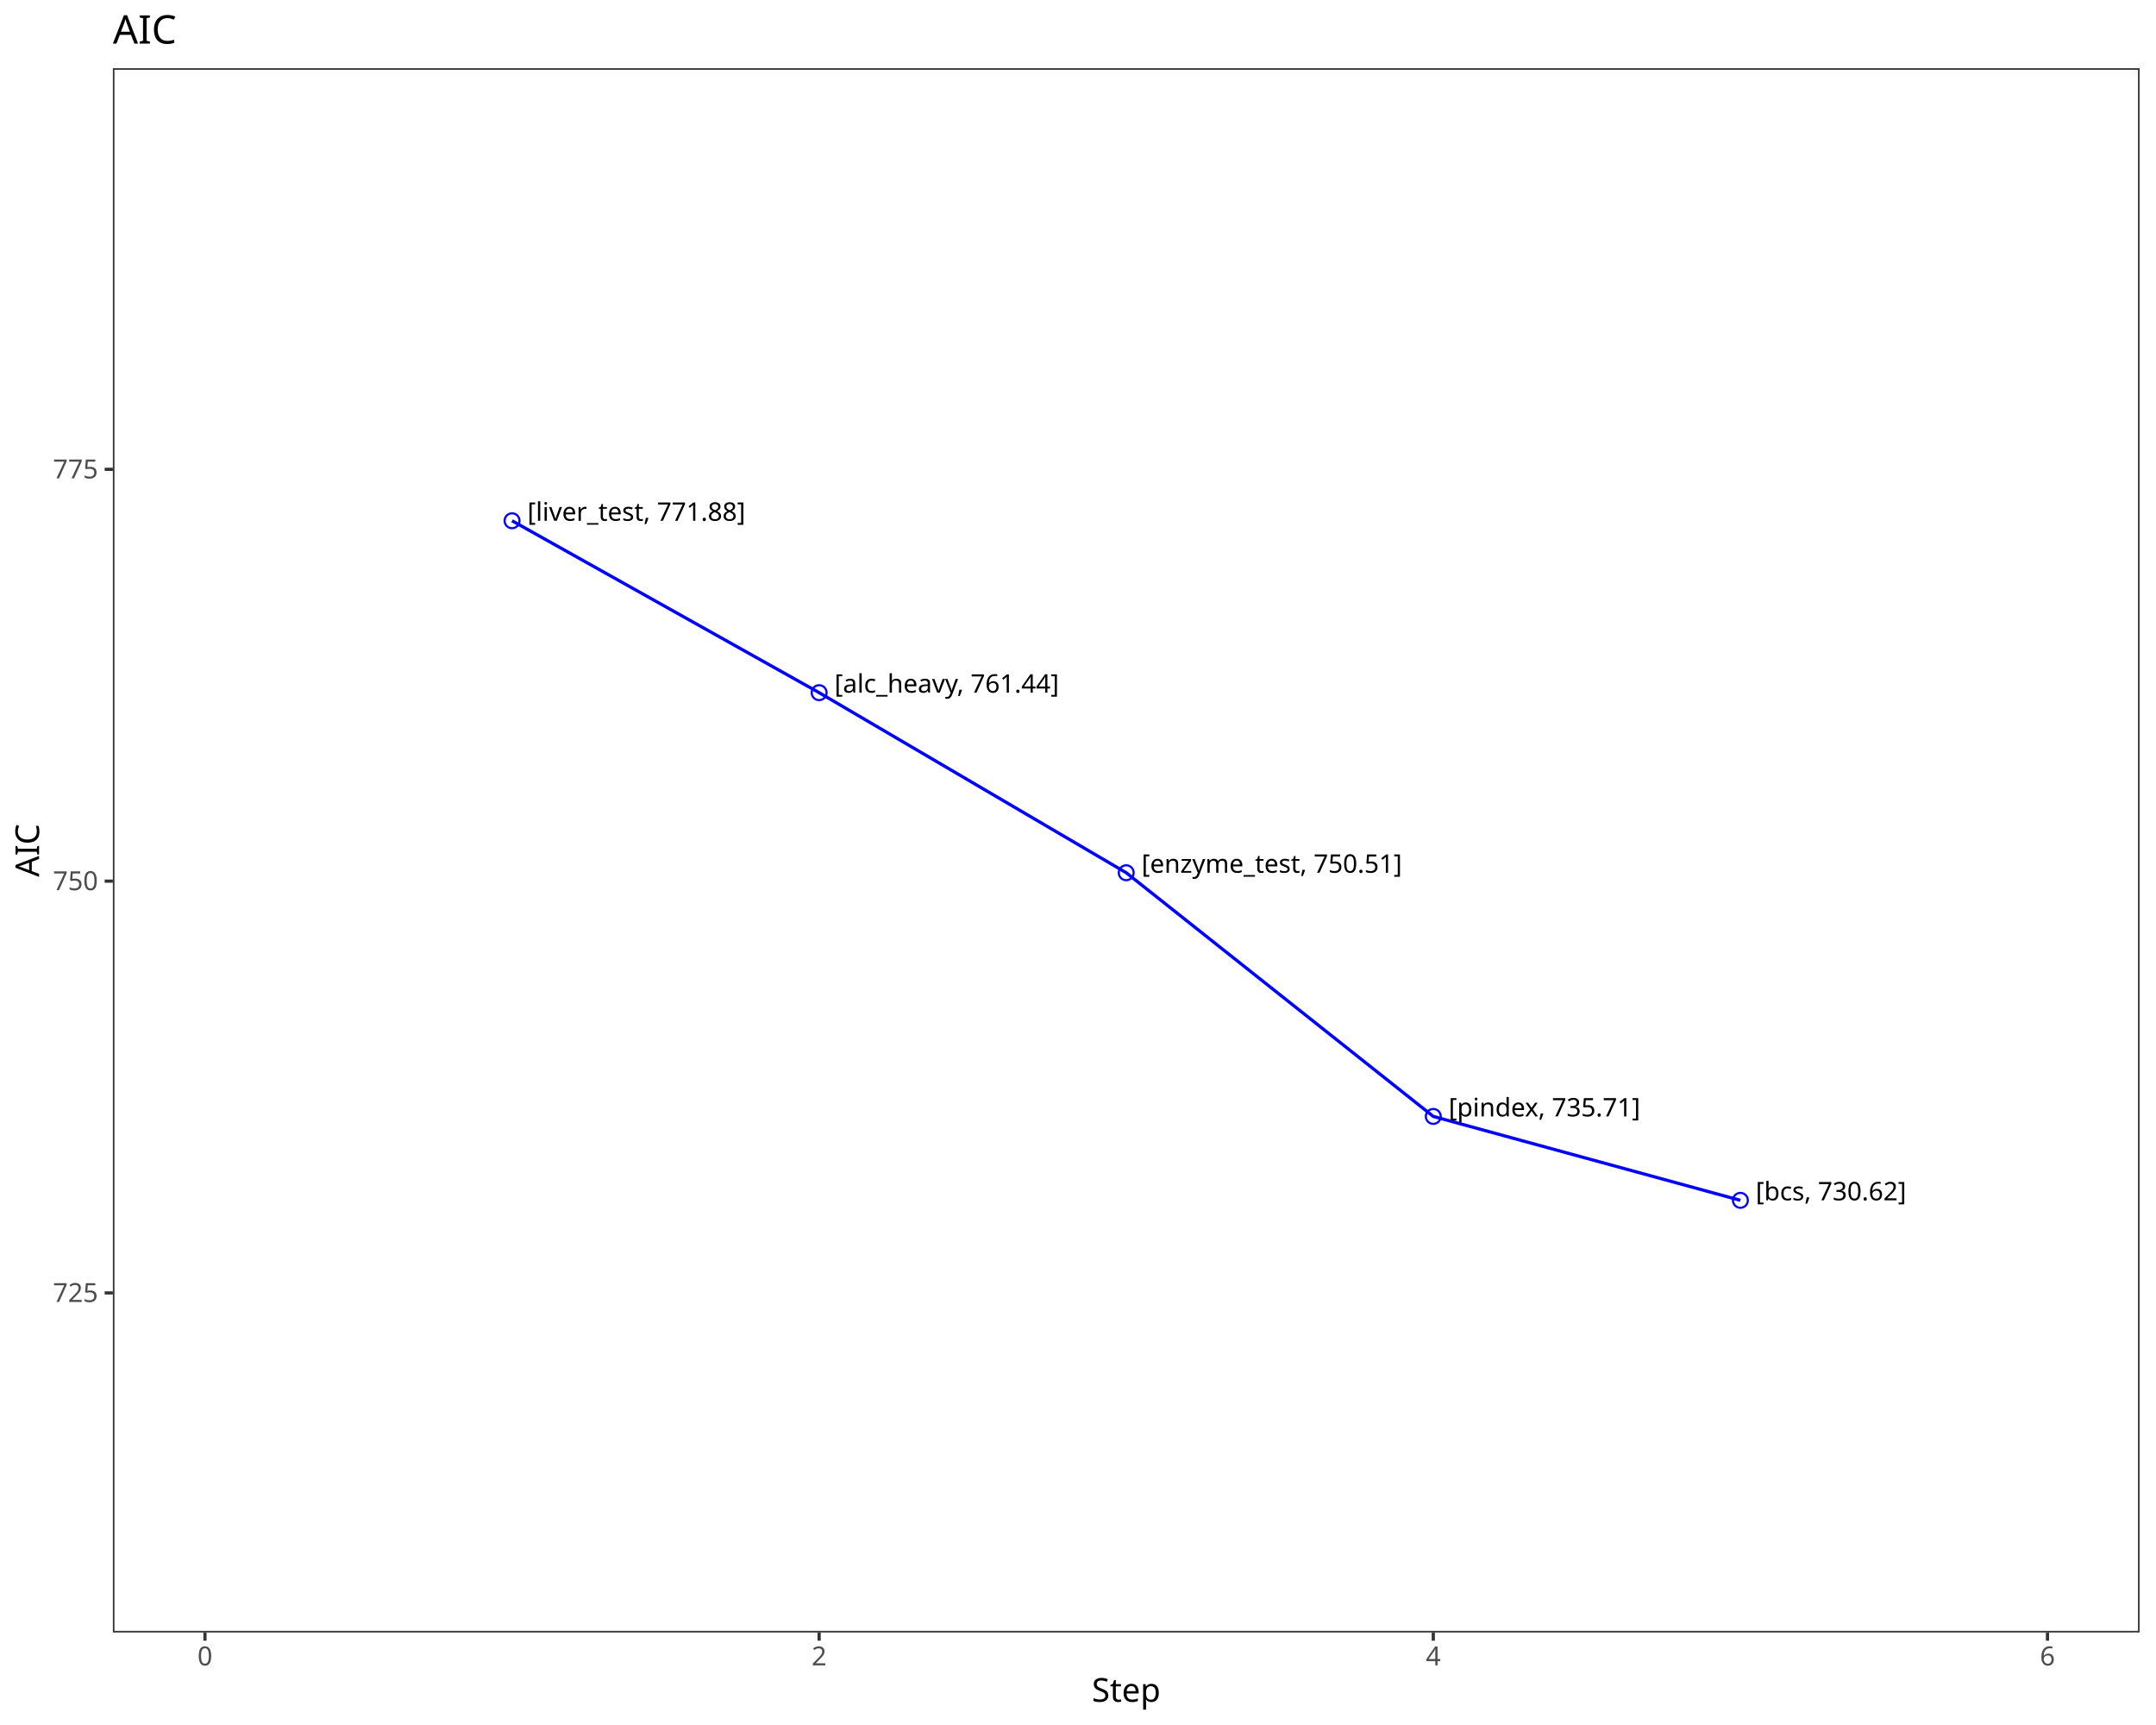
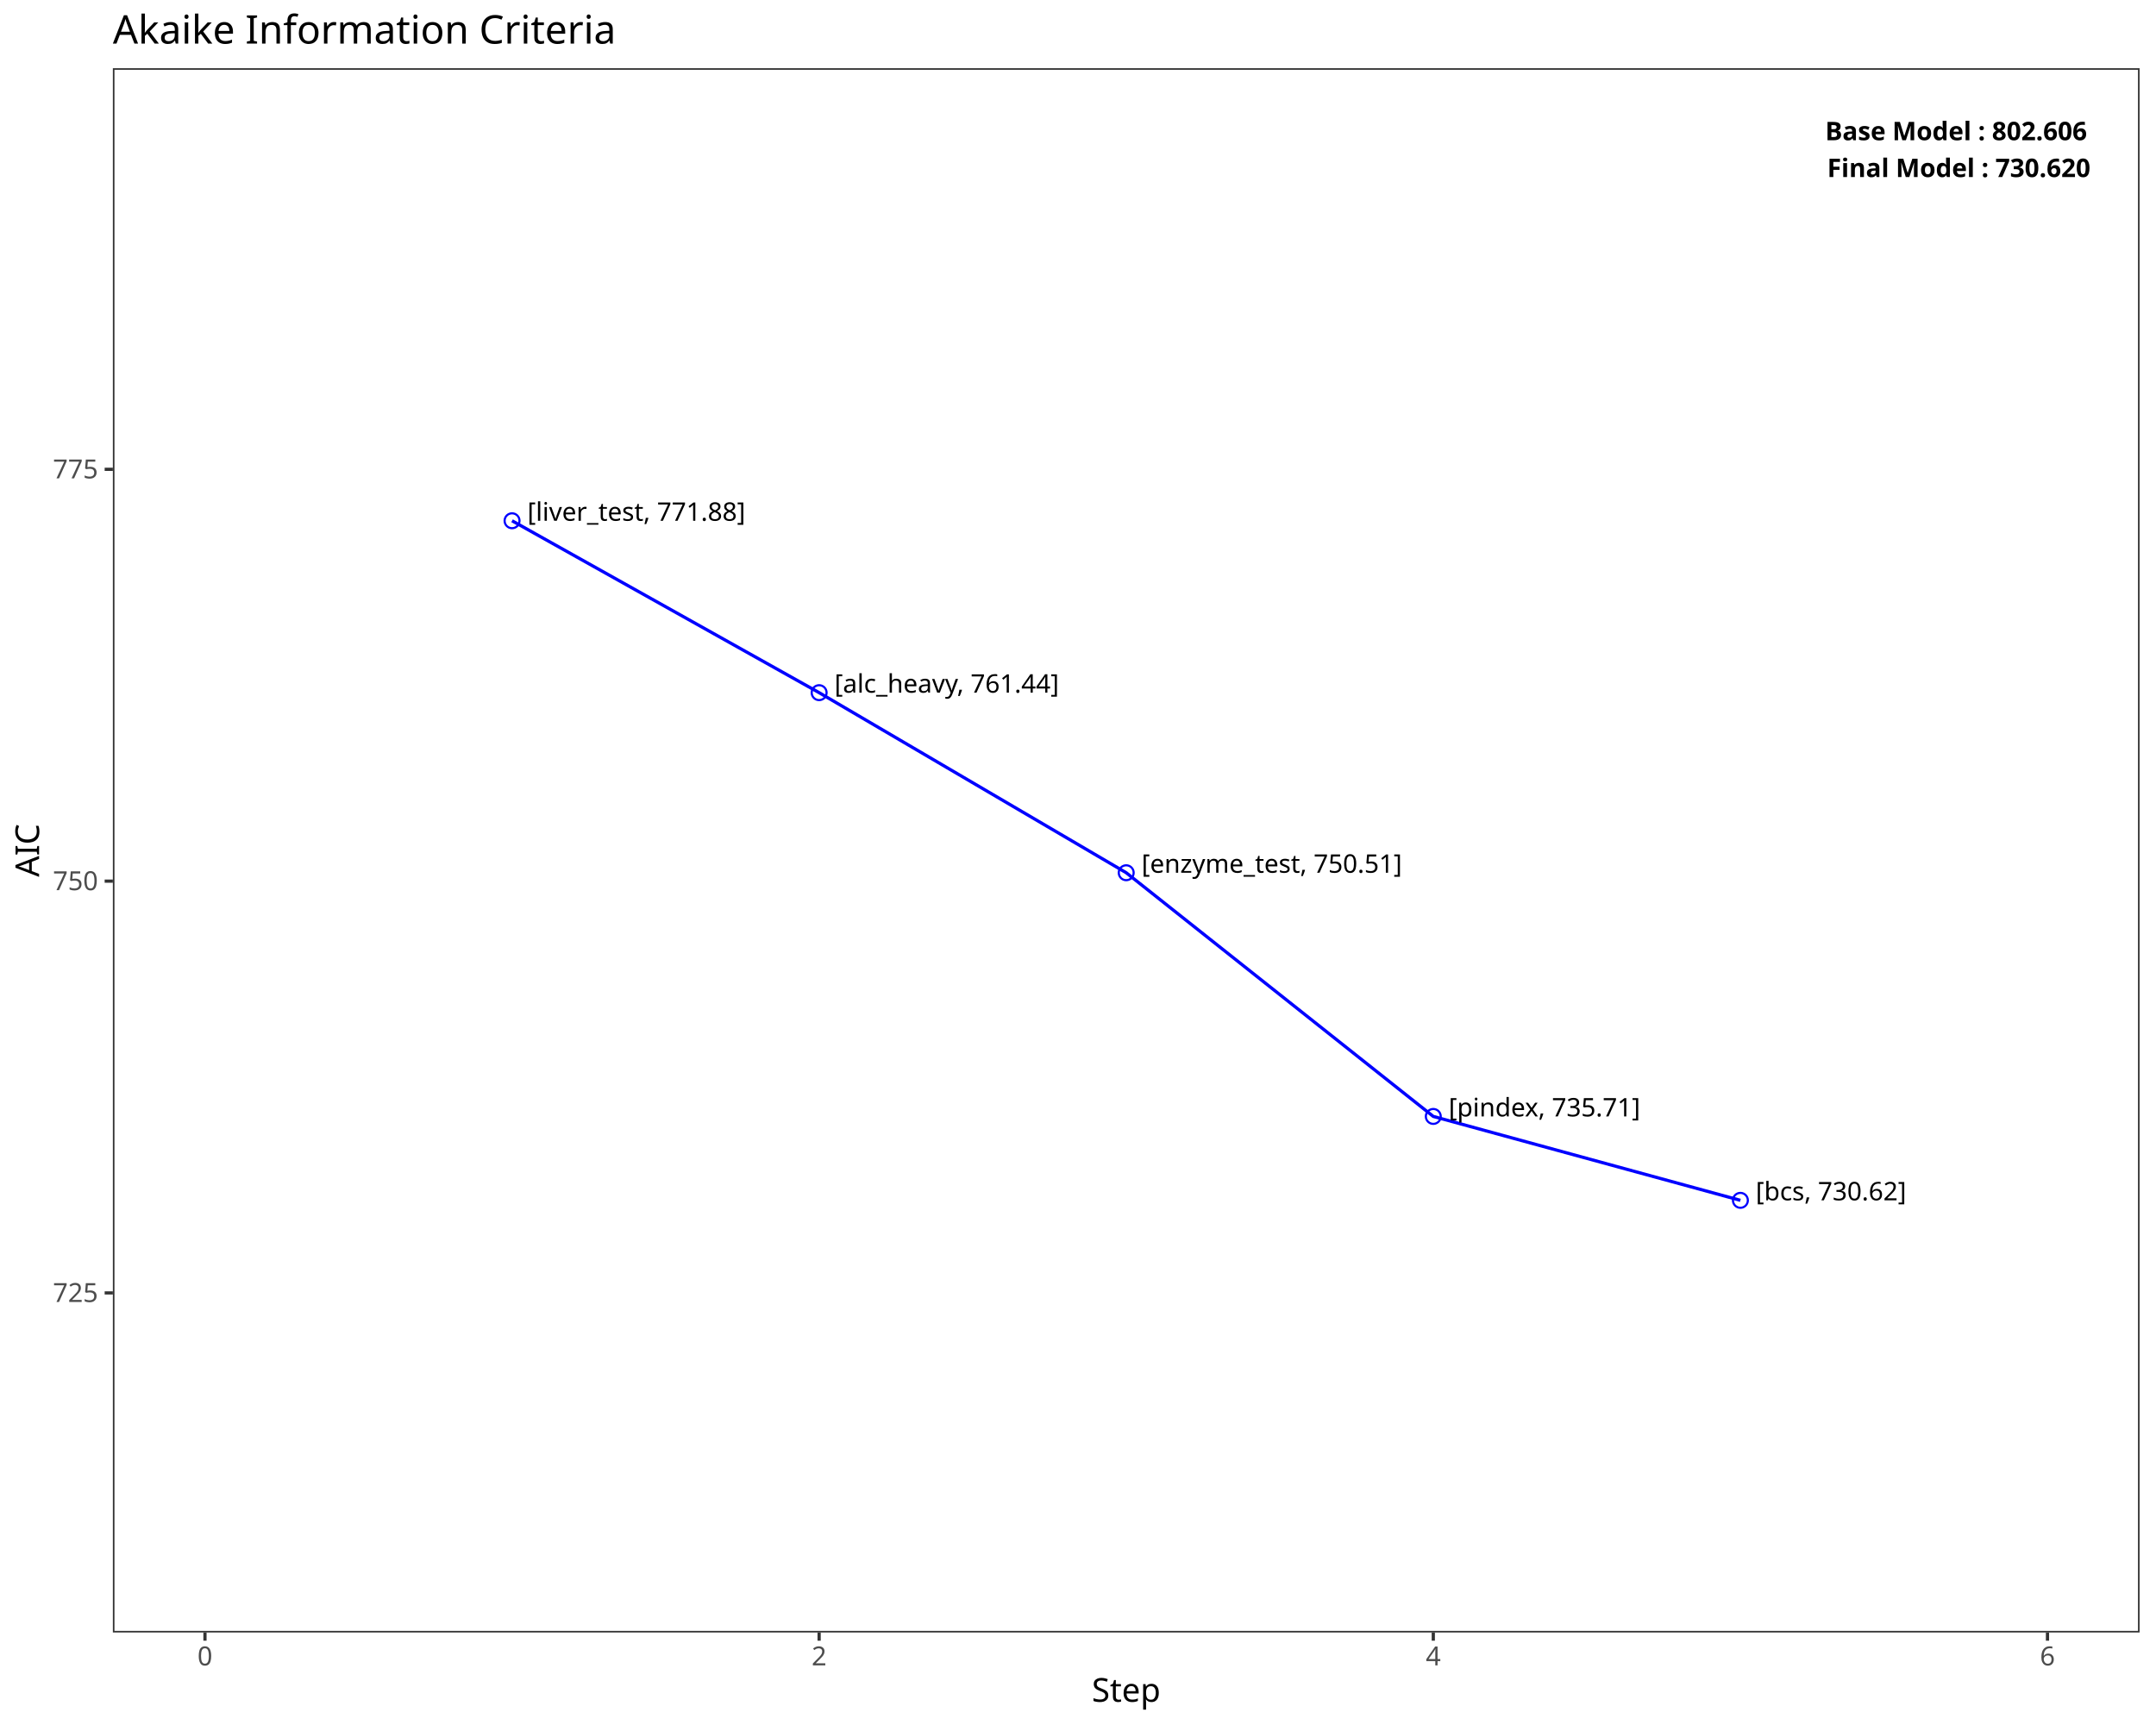
<svg xmlns="http://www.w3.org/2000/svg" class="svglite" data-engine-version="2.0" width="720.00pt" height="576.00pt" viewBox="0 0 720.00 576.00">
  <defs>
    <style type="text/css">
    .svglite line, .svglite polyline, .svglite polygon, .svglite path, .svglite rect, .svglite circle {
      fill: none;
      stroke: #000000;
      stroke-linecap: round;
      stroke-linejoin: round;
      stroke-miterlimit: 10.00;
    }
  </style>
  </defs>
  <rect width="100%" height="100%" style="stroke: none; fill: #FFFFFF;" />
  <defs>
    <clipPath id="cpMC4wMHw3MjAuMDB8MC4wMHw1NzYuMDA=">
      <rect x="0.00" y="0.00" width="720.00" height="576.00" />
    </clipPath>
  </defs>
  <g clip-path="url(#cpMC4wMHw3MjAuMDB8MC4wMHw1NzYuMDA=)">
    <rect x="0.00" y="0.00" width="720.00" height="576.00" style="stroke-width: 1.07; stroke: #FFFFFF; fill: #FFFFFF;" />
  </g>
  <defs>
    <clipPath id="cpMzcuNjl8NzE0LjUyfDIyLjc4fDU0NS4xMQ==">
      <rect x="37.69" y="22.78" width="676.83" height="522.33" />
    </clipPath>
  </defs>
  <g clip-path="url(#cpMzcuNjl8NzE0LjUyfDIyLjc4fDU0NS4xMQ==)">
    <rect x="37.69" y="22.78" width="676.83" height="522.33" style="stroke-width: 1.07; stroke: none; fill: #FFFFFF;" />
    <polyline points="171.00,173.89 273.55,231.29 376.10,291.42 478.65,372.79 581.21,400.81 " style="stroke-width: 1.07; stroke: #0000FF; stroke-linecap: butt;" />
    <circle cx="171.00" cy="173.89" r="2.49" style="stroke-width: 0.71; stroke: #0000FF;" />
    <circle cx="273.55" cy="231.29" r="2.49" style="stroke-width: 0.71; stroke: #0000FF;" />
    <circle cx="376.10" cy="291.42" r="2.49" style="stroke-width: 0.71; stroke: #0000FF;" />
    <circle cx="478.65" cy="372.79" r="2.49" style="stroke-width: 0.71; stroke: #0000FF;" />
    <circle cx="581.21" cy="400.81" r="2.49" style="stroke-width: 0.71; stroke: #0000FF;" />
    <text x="176.13" y="173.89" style="font-size: 8.54px; font-family: sans;" textLength="69.75px" lengthAdjust="spacingAndGlyphs">[liver_test, 771.88]</text>
    <text x="278.68" y="231.29" style="font-size: 8.54px; font-family: sans;" textLength="74.04px" lengthAdjust="spacingAndGlyphs">[alc_heavy, 761.44]</text>
    <text x="381.23" y="291.42" style="font-size: 8.54px; font-family: sans;" textLength="84.00px" lengthAdjust="spacingAndGlyphs">[enzyme_test, 750.51]</text>
    <text x="483.78" y="372.79" style="font-size: 8.54px; font-family: sans;" textLength="60.75px" lengthAdjust="spacingAndGlyphs">[pindex, 735.71]</text>
    <text x="586.33" y="400.81" style="font-size: 8.54px; font-family: sans;" textLength="48.88px" lengthAdjust="spacingAndGlyphs">[bcs, 730.62]</text>
+     <text x="696.96" y="46.82" text-anchor="end" style="font-size: 8.54px; font-weight: bold; font-family: sans;" textLength="87.80px" lengthAdjust="spacingAndGlyphs"> Base Model  : 802.606</text>
+     <text x="698.10" y="59.12" text-anchor="end" style="font-size: 8.54px; font-weight: bold; font-family: sans;" textLength="82.09px" lengthAdjust="spacingAndGlyphs">Final Model : 730.620</text>
    <rect x="37.69" y="22.78" width="676.83" height="522.33" style="stroke-width: 1.07; stroke: #333333;" />
  </g>
  <g clip-path="url(#cpMC4wMHw3MjAuMDB8MC4wMHw1NzYuMDA=)">
    <text x="32.76" y="434.75" text-anchor="end" style="font-size: 8.80px; fill: #4D4D4D; font-family: sans;" textLength="14.68px" lengthAdjust="spacingAndGlyphs">725</text>
    <text x="32.76" y="297.24" text-anchor="end" style="font-size: 8.80px; fill: #4D4D4D; font-family: sans;" textLength="14.68px" lengthAdjust="spacingAndGlyphs">750</text>
    <text x="32.76" y="159.73" text-anchor="end" style="font-size: 8.80px; fill: #4D4D4D; font-family: sans;" textLength="14.68px" lengthAdjust="spacingAndGlyphs">775</text>
    <polyline points="34.95,431.72 37.69,431.72 " style="stroke-width: 1.07; stroke: #333333; stroke-linecap: butt;" />
    <polyline points="34.95,294.22 37.69,294.22 " style="stroke-width: 1.07; stroke: #333333; stroke-linecap: butt;" />
    <polyline points="34.95,156.71 37.69,156.71 " style="stroke-width: 1.07; stroke: #333333; stroke-linecap: butt;" />
    <polyline points="68.45,547.85 68.45,545.11 " style="stroke-width: 1.07; stroke: #333333; stroke-linecap: butt;" />
    <polyline points="273.55,547.85 273.55,545.11 " style="stroke-width: 1.07; stroke: #333333; stroke-linecap: butt;" />
    <polyline points="478.65,547.85 478.65,545.11 " style="stroke-width: 1.07; stroke: #333333; stroke-linecap: butt;" />
    <polyline points="683.76,547.85 683.76,545.11 " style="stroke-width: 1.07; stroke: #333333; stroke-linecap: butt;" />
    <text x="68.45" y="556.10" text-anchor="middle" style="font-size: 8.80px; fill: #4D4D4D; font-family: sans;" textLength="4.89px" lengthAdjust="spacingAndGlyphs">0</text>
    <text x="273.55" y="556.10" text-anchor="middle" style="font-size: 8.80px; fill: #4D4D4D; font-family: sans;" textLength="4.89px" lengthAdjust="spacingAndGlyphs">2</text>
    <text x="478.65" y="556.10" text-anchor="middle" style="font-size: 8.80px; fill: #4D4D4D; font-family: sans;" textLength="4.89px" lengthAdjust="spacingAndGlyphs">4</text>
    <text x="683.76" y="556.10" text-anchor="middle" style="font-size: 8.80px; fill: #4D4D4D; font-family: sans;" textLength="4.89px" lengthAdjust="spacingAndGlyphs">6</text>
    <text x="376.10" y="568.24" text-anchor="middle" style="font-size: 11.00px; font-family: sans;" textLength="22.63px" lengthAdjust="spacingAndGlyphs">Step</text>
    <text transform="translate(13.05,283.95) rotate(-90)" text-anchor="middle" style="font-size: 11.00px; font-family: sans;" textLength="18.34px" lengthAdjust="spacingAndGlyphs">AIC</text>
-     <text x="37.69" y="14.56" style="font-size: 13.20px; font-family: sans;" textLength="22.01px" lengthAdjust="spacingAndGlyphs">AIC</text>
+     <text x="37.69" y="14.56" style="font-size: 13.20px; font-family: sans;" textLength="155.54px" lengthAdjust="spacingAndGlyphs">Akaike Information Criteria</text>
  </g>
</svg>
